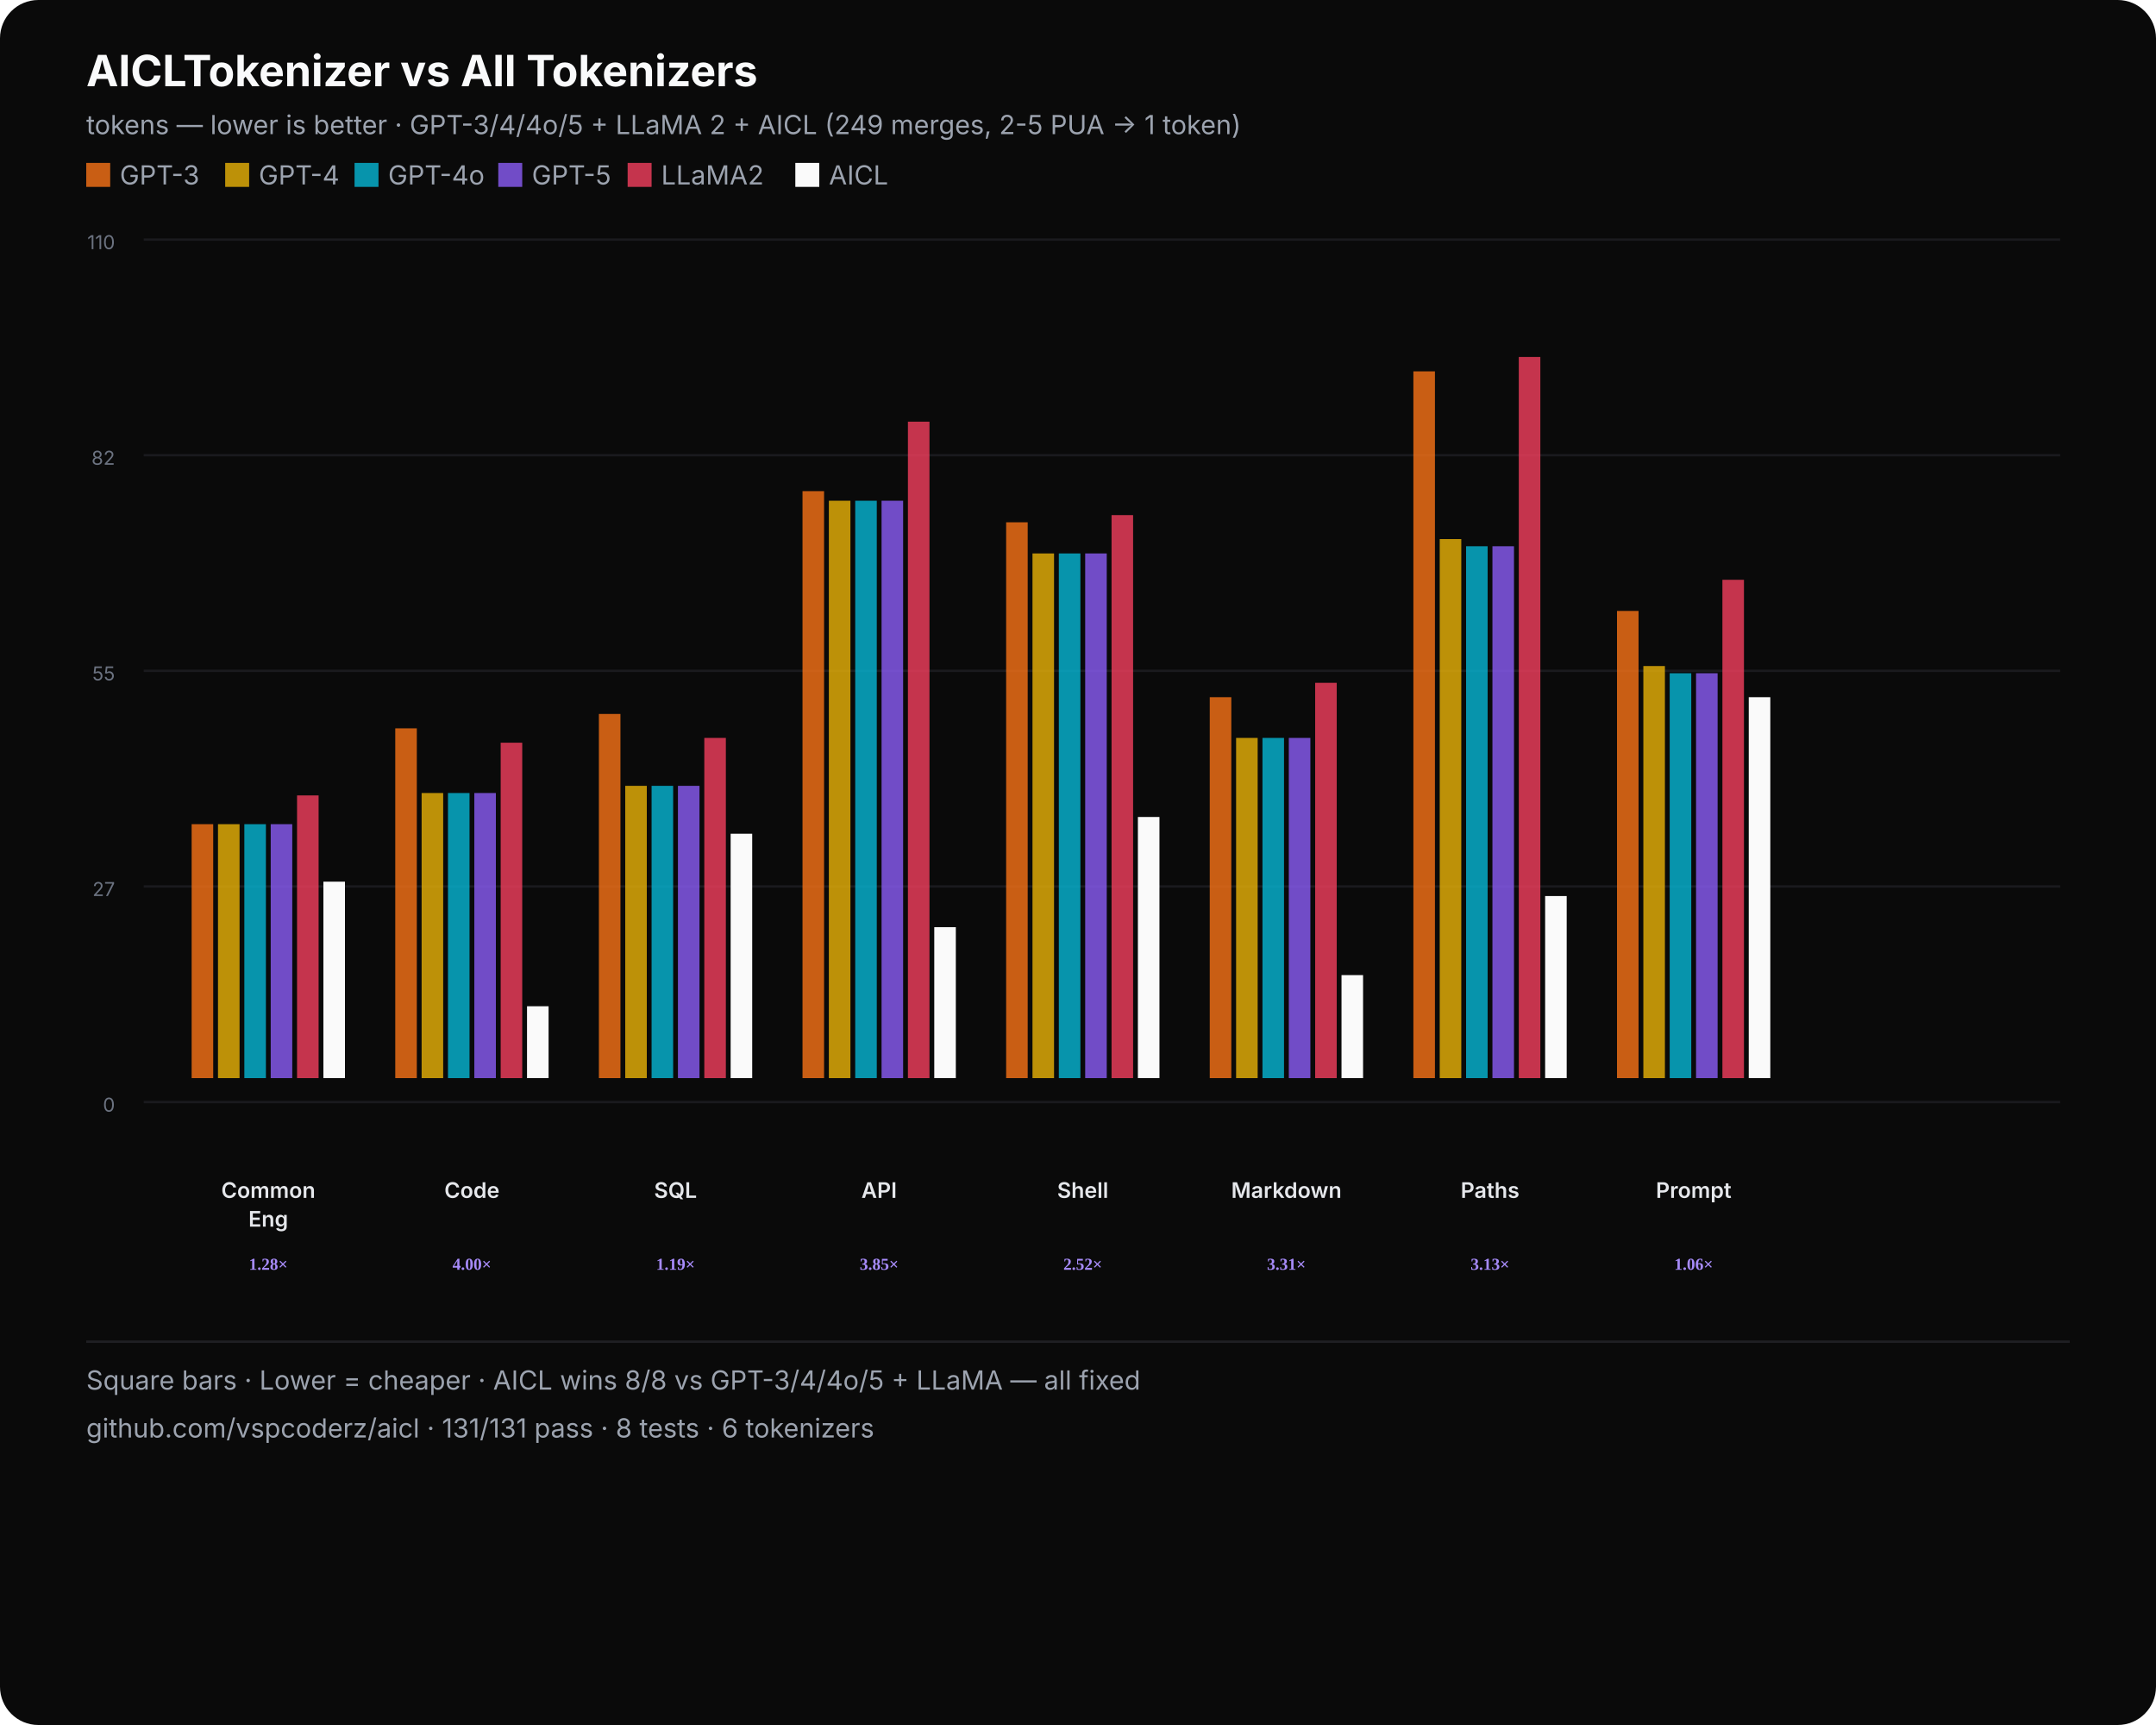
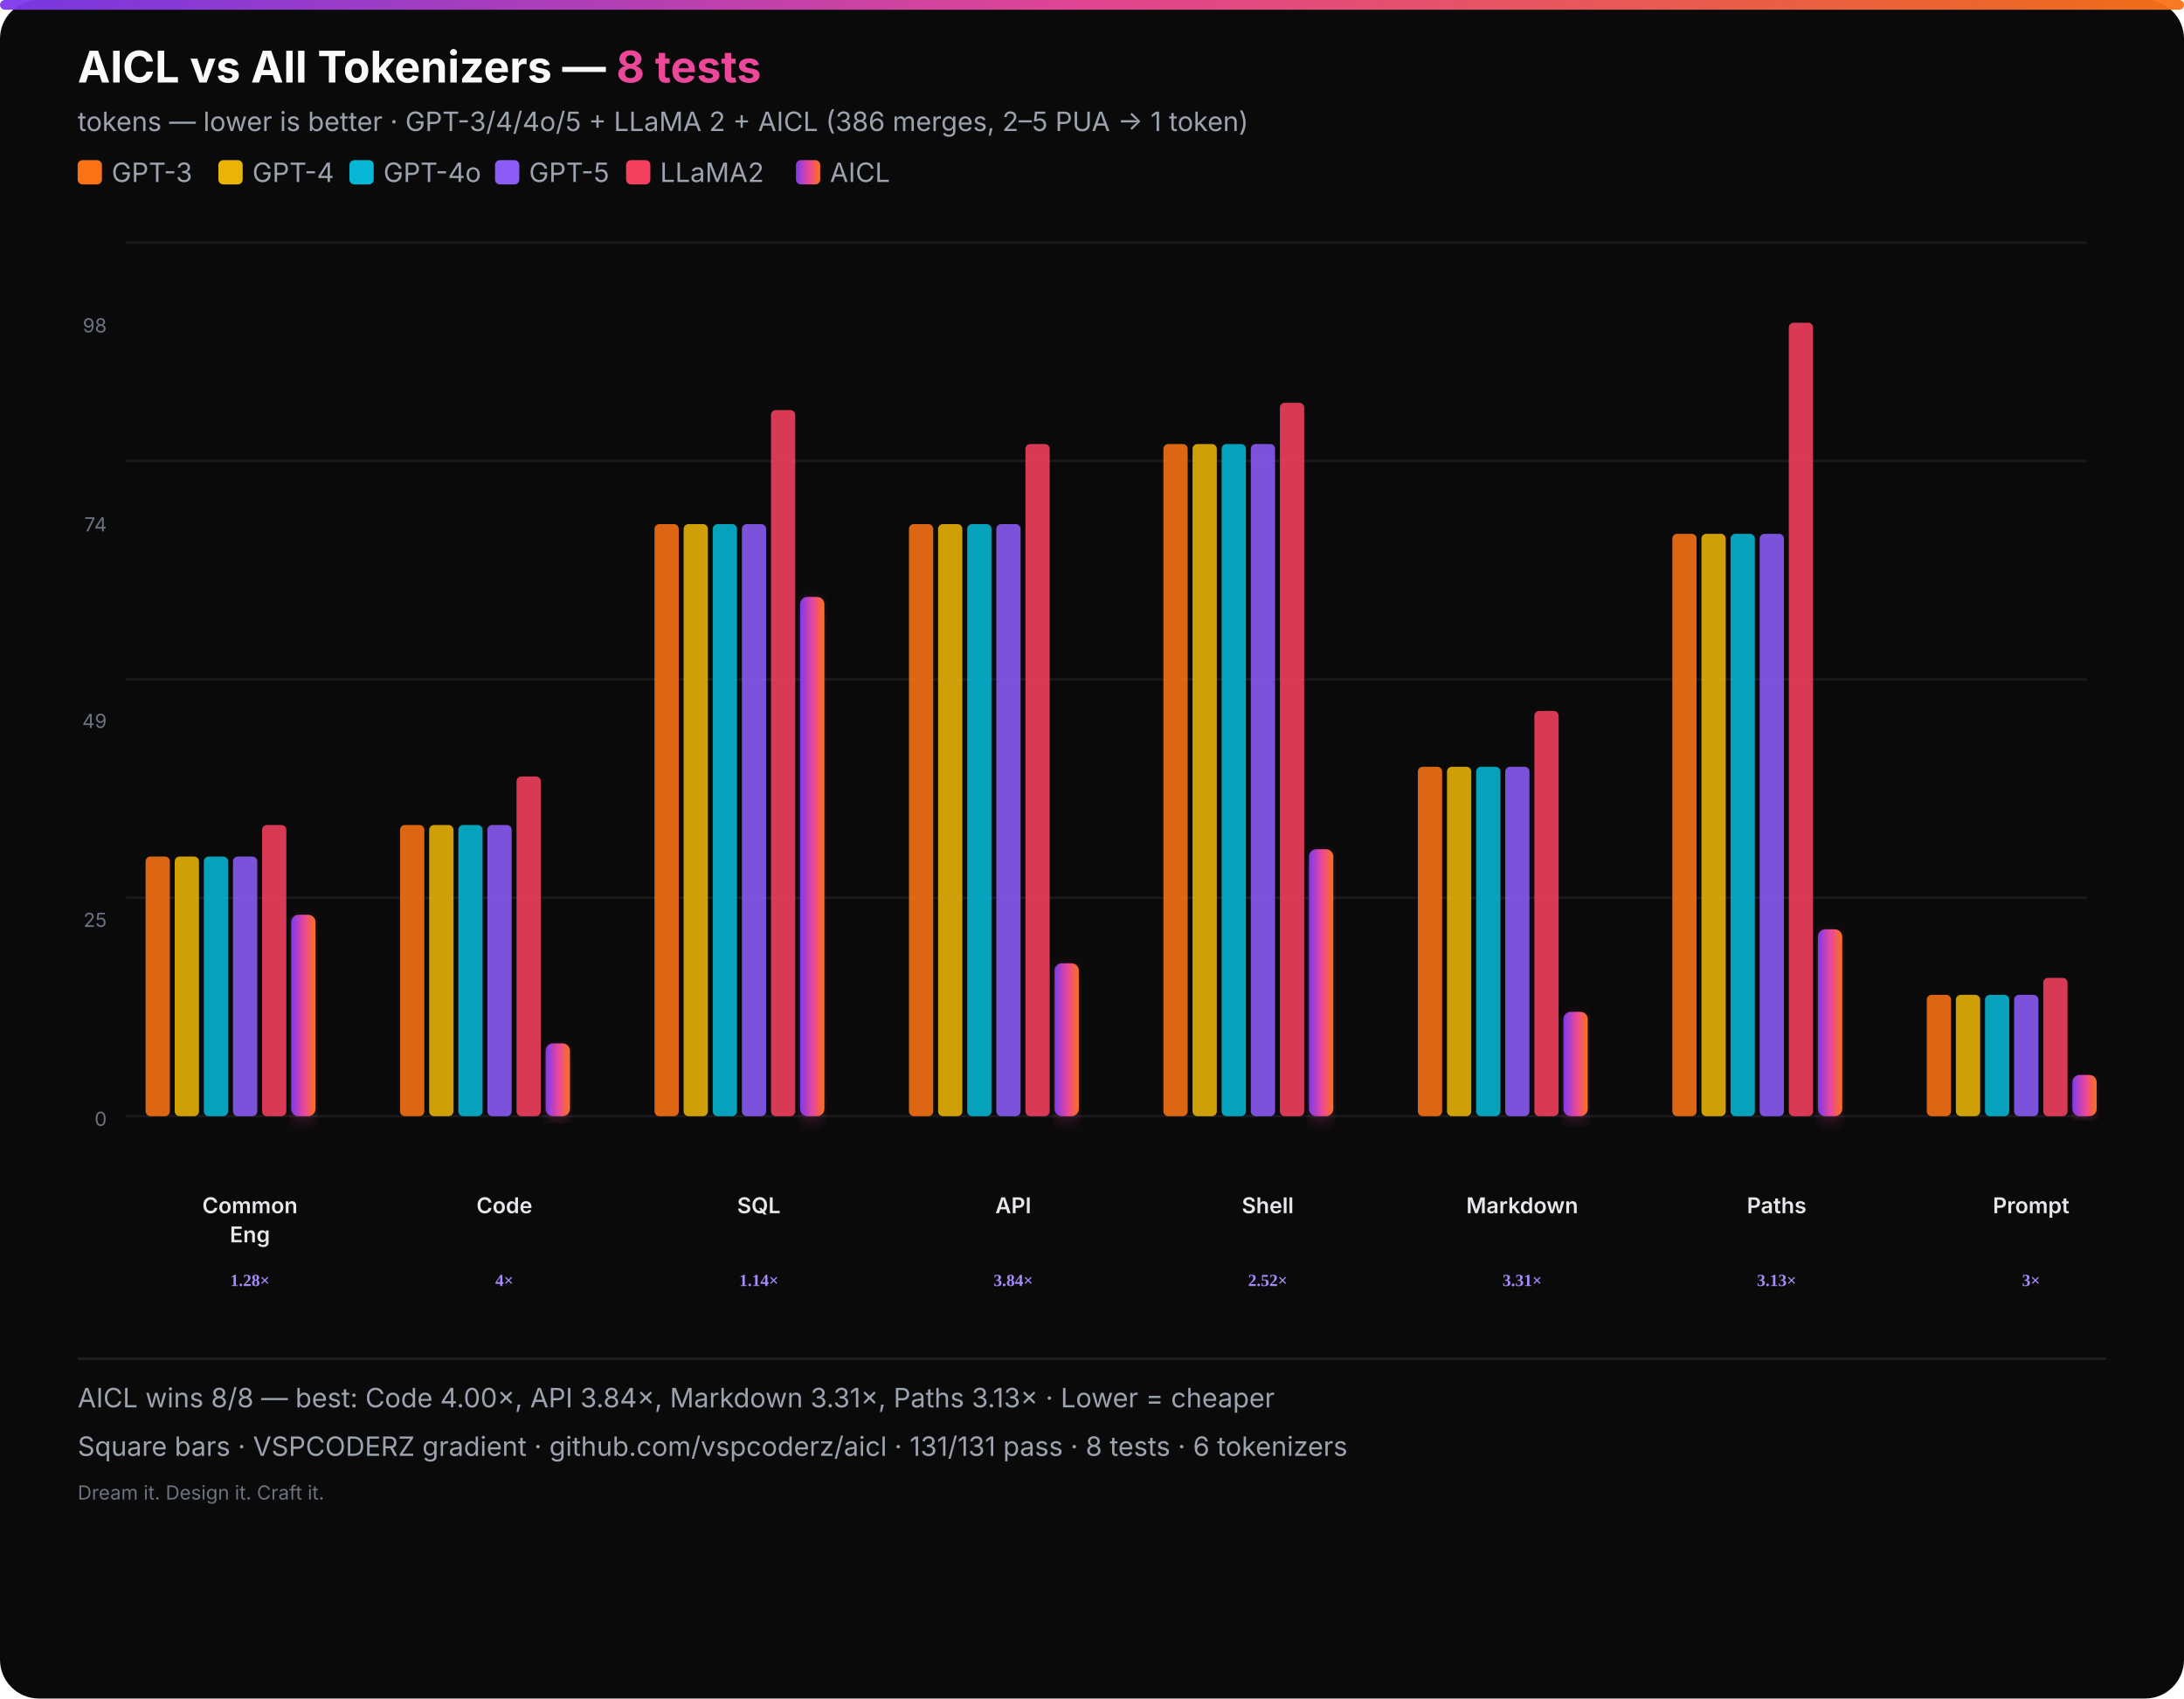
- <svg xmlns="http://www.w3.org/2000/svg" width="900" height="720">
+ <svg xmlns="http://www.w3.org/2000/svg" width="900" height="700">
  <style>.t{font:700 18px 'Inter',system-ui,sans-serif;fill:#f9fafb}.s{font:400 11px 'Inter',system-ui,sans-serif;fill:#9ca3af}.n{font:600 9px 'Inter',system-ui,sans-serif;fill:#e5e7eb}.a{font:400 8px 'Inter',system-ui,sans-serif;fill:#6b7280}</style>
-   <rect width="900" height="720" rx="16" fill="#0a0a0a" />
-   <text x="36" y="36" class="t">AICLTokenizer vs All Tokenizers</text>
-   <text x="36" y="56" class="s">tokens — lower is better · GPT-3/4/4o/5 + LLaMA 2 + AICL (249 merges, 2-5 PUA → 1 token)</text>
-   <g transform="translate(36,68)">
-     <rect x="0" y="0" width="10" height="10" fill="#f97316" opacity="0.8" />
+   <defs>
+     <linearGradient id="aiclGrad" x1="0" y1="0" x2="1" y2="0" gradientUnits="objectBoundingBox">
+       <stop offset="0%" stop-color="#7c3aed" />
+       <stop offset="55%" stop-color="#ec4899" />
+       <stop offset="100%" stop-color="#f97316" />
+     </linearGradient>
+     <linearGradient id="headerGrad" x1="0" y1="0" x2="1" y2="0">
+       <stop offset="0%" stop-color="#7c3aed" />
+       <stop offset="50%" stop-color="#ec4899" />
+       <stop offset="100%" stop-color="#f97316" />
+     </linearGradient>
+     <linearGradient id="vgrad" x1="0" y1="1" x2="0" y2="0">
+       <stop offset="0%" stop-color="#fafafa" stop-opacity="0.95" />
+       <stop offset="100%" stop-color="#fafafa" />
+     </linearGradient>
+     <filter id="glow">
+       <feDropShadow dx="0" dy="2" stdDeviation="3" flood-color="#ec4899" flood-opacity="0.25" />
+     </filter>
+   </defs>
+   <rect width="900" height="700" rx="16" fill="#0a0a0a" />
+   <rect width="900" height="4" rx="2" fill="url(#headerGrad)" opacity="0.95" />
+   <text x="32" y="34" class="t">AICL vs All Tokenizers — <tspan fill="#ec4899">8 tests</tspan>
+   </text>
+   <text x="32" y="54" class="s">tokens — lower is better · GPT-3/4/4o/5 + LLaMA 2 + AICL (386 merges, 2–5 PUA → 1 token)</text>
+   <g transform="translate(32,66)">
+     <rect x="0" y="0" width="10" height="10" rx="2" fill="#f97316" />
    <text x="14" y="9" class="s">GPT-3</text>
-     <rect x="58" y="0" width="10" height="10" fill="#eab308" opacity="0.8" />
+     <rect x="58" y="0" width="10" height="10" rx="2" fill="#eab308" />
    <text x="72" y="9" class="s">GPT-4</text>
-     <rect x="112" y="0" width="10" height="10" fill="#06b6d4" opacity="0.8" />
+     <rect x="112" y="0" width="10" height="10" rx="2" fill="#06b6d4" />
    <text x="126" y="9" class="s">GPT-4o</text>
-     <rect x="172" y="0" width="10" height="10" fill="#8b5cf6" opacity="0.8" />
+     <rect x="172" y="0" width="10" height="10" rx="2" fill="#8b5cf6" />
    <text x="186" y="9" class="s">GPT-5</text>
-     <rect x="226" y="0" width="10" height="10" fill="#f43f5e" opacity="0.8" />
+     <rect x="226" y="0" width="10" height="10" rx="2" fill="#f43f5e" />
    <text x="240" y="9" class="s">LLaMA2</text>
-     <rect x="296" y="0" width="10" height="10" fill="#fafafa" />
+     <rect x="296" y="0" width="10" height="10" rx="2" fill="url(#aiclGrad)" />
    <text x="310" y="9" class="s">AICL</text>
  </g>
  <g stroke="#1a1a1e" stroke-width="1">
-     <line x1="60" y1="100" x2="860" y2="100" />
-     <line x1="60" y1="190" x2="860" y2="190" />
-     <line x1="60" y1="280" x2="860" y2="280" />
-     <line x1="60" y1="370" x2="860" y2="370" />
-     <line x1="60" y1="460" x2="860" y2="460" />
+     <line x1="52" y1="100" x2="860" y2="100" />
+     <line x1="52" y1="190" x2="860" y2="190" />
+     <line x1="52" y1="280" x2="860" y2="280" />
+     <line x1="52" y1="370" x2="860" y2="370" />
+     <line x1="52" y1="460" x2="860" y2="460" />
  </g>
-   <text x="48" y="104" class="a" text-anchor="end">110</text>
-   <text x="48" y="194" class="a" text-anchor="end">82</text>
-   <text x="48" y="284" class="a" text-anchor="end">55</text>
-   <text x="48" y="374" class="a" text-anchor="end">27</text>
-   <text x="48" y="464" class="a" text-anchor="end">0</text>
-   <g transform="translate(80,0)">
-     <rect x="0" y="344" width="9" height="106" fill="#f97316" opacity="0.8" />
-     <rect x="11" y="344" width="9" height="106" fill="#eab308" opacity="0.8" />
-     <rect x="22" y="344" width="9" height="106" fill="#06b6d4" opacity="0.8" />
-     <rect x="33" y="344" width="9" height="106" fill="#8b5cf6" opacity="0.8" />
-     <rect x="44" y="332" width="9" height="118" fill="#f43f5e" opacity="0.8" />
-     <rect x="55" y="368" width="9" height="82" fill="#fafafa" />
-     <text x="32" y="500" text-anchor="middle" class="n">Common</text>
-     <text x="32" y="512" text-anchor="middle" class="n">Eng</text>
-     <text x="32" y="530" text-anchor="middle" fill="#a78bfa" font-size="7" font-weight="700">1.28×</text>
+   <text x="44" y="464" class="a" text-anchor="end">0</text>
+   <text x="44" y="382" class="a" text-anchor="end">25</text>
+   <text x="44" y="300" class="a" text-anchor="end">49</text>
+   <text x="44" y="219" class="a" text-anchor="end">74</text>
+   <text x="44" y="137" class="a" text-anchor="end">98</text>
+   <g>
+     <rect x="60" y="353" width="10" height="107" rx="2" fill="#f97316" opacity="0.88" />
+     <rect x="72" y="353" width="10" height="107" rx="2" fill="#eab308" opacity="0.88" />
+     <rect x="84" y="353" width="10" height="107" rx="2" fill="#06b6d4" opacity="0.88" />
+     <rect x="96" y="353" width="10" height="107" rx="2" fill="#8b5cf6" opacity="0.88" />
+     <rect x="108" y="340" width="10" height="120" rx="2" fill="#f43f5e" opacity="0.88" />
+     <rect x="120" y="377" width="10" height="83" rx="3" fill="url(#aiclGrad)" filter="url(#glow)" opacity="1" />
+     <text x="103" y="500" text-anchor="middle" class="n">Common</text>
+     <text x="103" y="512" text-anchor="middle" class="n">Eng</text>
+     <text x="103" y="530" text-anchor="middle" fill="#a78bfa" font-size="7" font-weight="700">1.28×</text>
  </g>
-   <g transform="translate(165,0)">
-     <rect x="0" y="304" width="9" height="146" fill="#f97316" opacity="0.8" />
-     <rect x="11" y="331" width="9" height="119" fill="#eab308" opacity="0.8" />
-     <rect x="22" y="331" width="9" height="119" fill="#06b6d4" opacity="0.8" />
-     <rect x="33" y="331" width="9" height="119" fill="#8b5cf6" opacity="0.8" />
-     <rect x="44" y="310" width="9" height="140" fill="#f43f5e" opacity="0.8" />
-     <rect x="55" y="420" width="9" height="30" fill="#fafafa" />
-     <text x="32" y="500" text-anchor="middle" class="n">Code</text>
-     <text x="32" y="530" text-anchor="middle" fill="#a78bfa" font-size="7" font-weight="700">4.00×</text>
+   <g>
+     <rect x="164.857" y="340" width="10" height="120" rx="2" fill="#f97316" opacity="0.88" />
+     <rect x="176.857" y="340" width="10" height="120" rx="2" fill="#eab308" opacity="0.88" />
+     <rect x="188.857" y="340" width="10" height="120" rx="2" fill="#06b6d4" opacity="0.88" />
+     <rect x="200.857" y="340" width="10" height="120" rx="2" fill="#8b5cf6" opacity="0.88" />
+     <rect x="212.857" y="320" width="10" height="140" rx="2" fill="#f43f5e" opacity="0.88" />
+     <rect x="224.857" y="430" width="10" height="30" rx="3" fill="url(#aiclGrad)" filter="url(#glow)" opacity="1" />
+     <text x="207.857" y="500" text-anchor="middle" class="n">Code</text>
+     <text x="207.857" y="530" text-anchor="middle" fill="#a78bfa" font-size="7" font-weight="700">4×</text>
  </g>
-   <g transform="translate(250,0)">
-     <rect x="0" y="298" width="9" height="152" fill="#f97316" opacity="0.8" />
-     <rect x="11" y="328" width="9" height="122" fill="#eab308" opacity="0.8" />
-     <rect x="22" y="328" width="9" height="122" fill="#06b6d4" opacity="0.8" />
-     <rect x="33" y="328" width="9" height="122" fill="#8b5cf6" opacity="0.8" />
-     <rect x="44" y="308" width="9" height="142" fill="#f43f5e" opacity="0.8" />
-     <rect x="55" y="348" width="9" height="102" fill="#fafafa" />
-     <text x="32" y="500" text-anchor="middle" class="n">SQL</text>
-     <text x="32" y="530" text-anchor="middle" fill="#a78bfa" font-size="7" font-weight="700">1.19×</text>
+   <g>
+     <rect x="269.714" y="216" width="10" height="244" rx="2" fill="#f97316" opacity="0.88" />
+     <rect x="281.714" y="216" width="10" height="244" rx="2" fill="#eab308" opacity="0.88" />
+     <rect x="293.714" y="216" width="10" height="244" rx="2" fill="#06b6d4" opacity="0.88" />
+     <rect x="305.714" y="216" width="10" height="244" rx="2" fill="#8b5cf6" opacity="0.88" />
+     <rect x="317.714" y="169" width="10" height="291" rx="2" fill="#f43f5e" opacity="0.88" />
+     <rect x="329.714" y="246" width="10" height="214" rx="3" fill="url(#aiclGrad)" filter="url(#glow)" opacity="1" />
+     <text x="312.714" y="500" text-anchor="middle" class="n">SQL</text>
+     <text x="312.714" y="530" text-anchor="middle" fill="#a78bfa" font-size="7" font-weight="700">1.14×</text>
  </g>
-   <g transform="translate(335,0)">
-     <rect x="0" y="205" width="9" height="245" fill="#f97316" opacity="0.8" />
-     <rect x="11" y="209" width="9" height="241" fill="#eab308" opacity="0.8" />
-     <rect x="22" y="209" width="9" height="241" fill="#06b6d4" opacity="0.8" />
-     <rect x="33" y="209" width="9" height="241" fill="#8b5cf6" opacity="0.8" />
-     <rect x="44" y="176" width="9" height="274" fill="#f43f5e" opacity="0.8" />
-     <rect x="55" y="387" width="9" height="63" fill="#fafafa" />
-     <text x="32" y="500" text-anchor="middle" class="n">API</text>
-     <text x="32" y="530" text-anchor="middle" fill="#a78bfa" font-size="7" font-weight="700">3.85×</text>
+   <g>
+     <rect x="374.571" y="216" width="10" height="244" rx="2" fill="#f97316" opacity="0.88" />
+     <rect x="386.571" y="216" width="10" height="244" rx="2" fill="#eab308" opacity="0.88" />
+     <rect x="398.571" y="216" width="10" height="244" rx="2" fill="#06b6d4" opacity="0.88" />
+     <rect x="410.571" y="216" width="10" height="244" rx="2" fill="#8b5cf6" opacity="0.88" />
+     <rect x="422.571" y="183" width="10" height="277" rx="2" fill="#f43f5e" opacity="0.88" />
+     <rect x="434.571" y="397" width="10" height="63" rx="3" fill="url(#aiclGrad)" filter="url(#glow)" opacity="1" />
+     <text x="417.571" y="500" text-anchor="middle" class="n">API</text>
+     <text x="417.571" y="530" text-anchor="middle" fill="#a78bfa" font-size="7" font-weight="700">3.84×</text>
  </g>
-   <g transform="translate(420,0)">
-     <rect x="0" y="218" width="9" height="232" fill="#f97316" opacity="0.8" />
-     <rect x="11" y="231" width="9" height="219" fill="#eab308" opacity="0.8" />
-     <rect x="22" y="231" width="9" height="219" fill="#06b6d4" opacity="0.8" />
-     <rect x="33" y="231" width="9" height="219" fill="#8b5cf6" opacity="0.8" />
-     <rect x="44" y="215" width="9" height="235" fill="#f43f5e" opacity="0.8" />
-     <rect x="55" y="341" width="9" height="109" fill="#fafafa" />
-     <text x="32" y="500" text-anchor="middle" class="n">Shell</text>
-     <text x="32" y="530" text-anchor="middle" fill="#a78bfa" font-size="7" font-weight="700">2.52×</text>
+   <g>
+     <rect x="479.429" y="183" width="10" height="277" rx="2" fill="#f97316" opacity="0.88" />
+     <rect x="491.429" y="183" width="10" height="277" rx="2" fill="#eab308" opacity="0.88" />
+     <rect x="503.429" y="183" width="10" height="277" rx="2" fill="#06b6d4" opacity="0.88" />
+     <rect x="515.429" y="183" width="10" height="277" rx="2" fill="#8b5cf6" opacity="0.88" />
+     <rect x="527.429" y="166" width="10" height="294" rx="2" fill="#f43f5e" opacity="0.88" />
+     <rect x="539.429" y="350" width="10" height="110" rx="3" fill="url(#aiclGrad)" filter="url(#glow)" opacity="1" />
+     <text x="522.429" y="500" text-anchor="middle" class="n">Shell</text>
+     <text x="522.429" y="530" text-anchor="middle" fill="#a78bfa" font-size="7" font-weight="700">2.52×</text>
  </g>
-   <g transform="translate(505,0)">
-     <rect x="0" y="291" width="9" height="159" fill="#f97316" opacity="0.8" />
-     <rect x="11" y="308" width="9" height="142" fill="#eab308" opacity="0.8" />
-     <rect x="22" y="308" width="9" height="142" fill="#06b6d4" opacity="0.8" />
-     <rect x="33" y="308" width="9" height="142" fill="#8b5cf6" opacity="0.8" />
-     <rect x="44" y="285" width="9" height="165" fill="#f43f5e" opacity="0.8" />
-     <rect x="55" y="407" width="9" height="43" fill="#fafafa" />
-     <text x="32" y="500" text-anchor="middle" class="n">Markdown</text>
-     <text x="32" y="530" text-anchor="middle" fill="#a78bfa" font-size="7" font-weight="700">3.31×</text>
+   <g>
+     <rect x="584.286" y="316" width="10" height="144" rx="2" fill="#f97316" opacity="0.88" />
+     <rect x="596.286" y="316" width="10" height="144" rx="2" fill="#eab308" opacity="0.88" />
+     <rect x="608.286" y="316" width="10" height="144" rx="2" fill="#06b6d4" opacity="0.88" />
+     <rect x="620.286" y="316" width="10" height="144" rx="2" fill="#8b5cf6" opacity="0.88" />
+     <rect x="632.286" y="293" width="10" height="167" rx="2" fill="#f43f5e" opacity="0.88" />
+     <rect x="644.286" y="417" width="10" height="43" rx="3" fill="url(#aiclGrad)" filter="url(#glow)" opacity="1" />
+     <text x="627.286" y="500" text-anchor="middle" class="n">Markdown</text>
+     <text x="627.286" y="530" text-anchor="middle" fill="#a78bfa" font-size="7" font-weight="700">3.31×</text>
  </g>
-   <g transform="translate(590,0)">
-     <rect x="0" y="155" width="9" height="295" fill="#f97316" opacity="0.8" />
-     <rect x="11" y="225" width="9" height="225" fill="#eab308" opacity="0.8" />
-     <rect x="22" y="228" width="9" height="222" fill="#06b6d4" opacity="0.8" />
-     <rect x="33" y="228" width="9" height="222" fill="#8b5cf6" opacity="0.8" />
-     <rect x="44" y="149" width="9" height="301" fill="#f43f5e" opacity="0.8" />
-     <rect x="55" y="374" width="9" height="76" fill="#fafafa" />
-     <text x="32" y="500" text-anchor="middle" class="n">Paths</text>
-     <text x="32" y="530" text-anchor="middle" fill="#a78bfa" font-size="7" font-weight="700">3.13×</text>
+   <g>
+     <rect x="689.143" y="220" width="10" height="240" rx="2" fill="#f97316" opacity="0.88" />
+     <rect x="701.143" y="220" width="10" height="240" rx="2" fill="#eab308" opacity="0.88" />
+     <rect x="713.143" y="220" width="10" height="240" rx="2" fill="#06b6d4" opacity="0.88" />
+     <rect x="725.143" y="220" width="10" height="240" rx="2" fill="#8b5cf6" opacity="0.88" />
+     <rect x="737.143" y="133" width="10" height="327" rx="2" fill="#f43f5e" opacity="0.88" />
+     <rect x="749.143" y="383" width="10" height="77" rx="3" fill="url(#aiclGrad)" filter="url(#glow)" opacity="1" />
+     <text x="732.143" y="500" text-anchor="middle" class="n">Paths</text>
+     <text x="732.143" y="530" text-anchor="middle" fill="#a78bfa" font-size="7" font-weight="700">3.13×</text>
  </g>
-   <g transform="translate(675,0)">
-     <rect x="0" y="255" width="9" height="195" fill="#f97316" opacity="0.8" />
-     <rect x="11" y="278" width="9" height="172" fill="#eab308" opacity="0.8" />
-     <rect x="22" y="281" width="9" height="169" fill="#06b6d4" opacity="0.8" />
-     <rect x="33" y="281" width="9" height="169" fill="#8b5cf6" opacity="0.8" />
-     <rect x="44" y="242" width="9" height="208" fill="#f43f5e" opacity="0.8" />
-     <rect x="55" y="291" width="9" height="159" fill="#fafafa" />
-     <text x="32" y="500" text-anchor="middle" class="n">Prompt</text>
-     <text x="32" y="530" text-anchor="middle" fill="#a78bfa" font-size="7" font-weight="700">1.06×</text>
+   <g>
+     <rect x="794" y="410" width="10" height="50" rx="2" fill="#f97316" opacity="0.88" />
+     <rect x="806" y="410" width="10" height="50" rx="2" fill="#eab308" opacity="0.88" />
+     <rect x="818" y="410" width="10" height="50" rx="2" fill="#06b6d4" opacity="0.88" />
+     <rect x="830" y="410" width="10" height="50" rx="2" fill="#8b5cf6" opacity="0.88" />
+     <rect x="842" y="403" width="10" height="57" rx="2" fill="#f43f5e" opacity="0.88" />
+     <rect x="854" y="443" width="10" height="17" rx="3" fill="url(#aiclGrad)" filter="url(#glow)" opacity="1" />
+     <text x="837" y="500" text-anchor="middle" class="n">Prompt</text>
+     <text x="837" y="530" text-anchor="middle" fill="#a78bfa" font-size="7" font-weight="700">3×</text>
  </g>
-   <line x1="36" y1="560" x2="864" y2="560" stroke="#1f1f23" />
-   <text x="36" y="580" class="s">Square bars · Lower = cheaper · AICL wins 8/8 vs GPT-3/4/4o/5 + LLaMA — all fixed</text>
-   <text x="36" y="600" class="s">github.com/vspcoderz/aicl · 131/131 pass · 8 tests · 6 tokenizers</text>
+   <line x1="32" y1="560" x2="868" y2="560" stroke="#1f1f23" />
+   <text x="32" y="580" class="s">AICL wins 8/8 — best: Code 4.00×, API 3.84×, Markdown 3.31×, Paths 3.13× · Lower = cheaper</text>
+   <text x="32" y="600" class="s">Square bars · VSPCODERZ gradient · github.com/vspcoderz/aicl · 131/131 pass · 8 tests · 6 tokenizers</text>
+   <text x="32" y="618" class="a">Dream it. Design it. Craft it.</text>
</svg>
